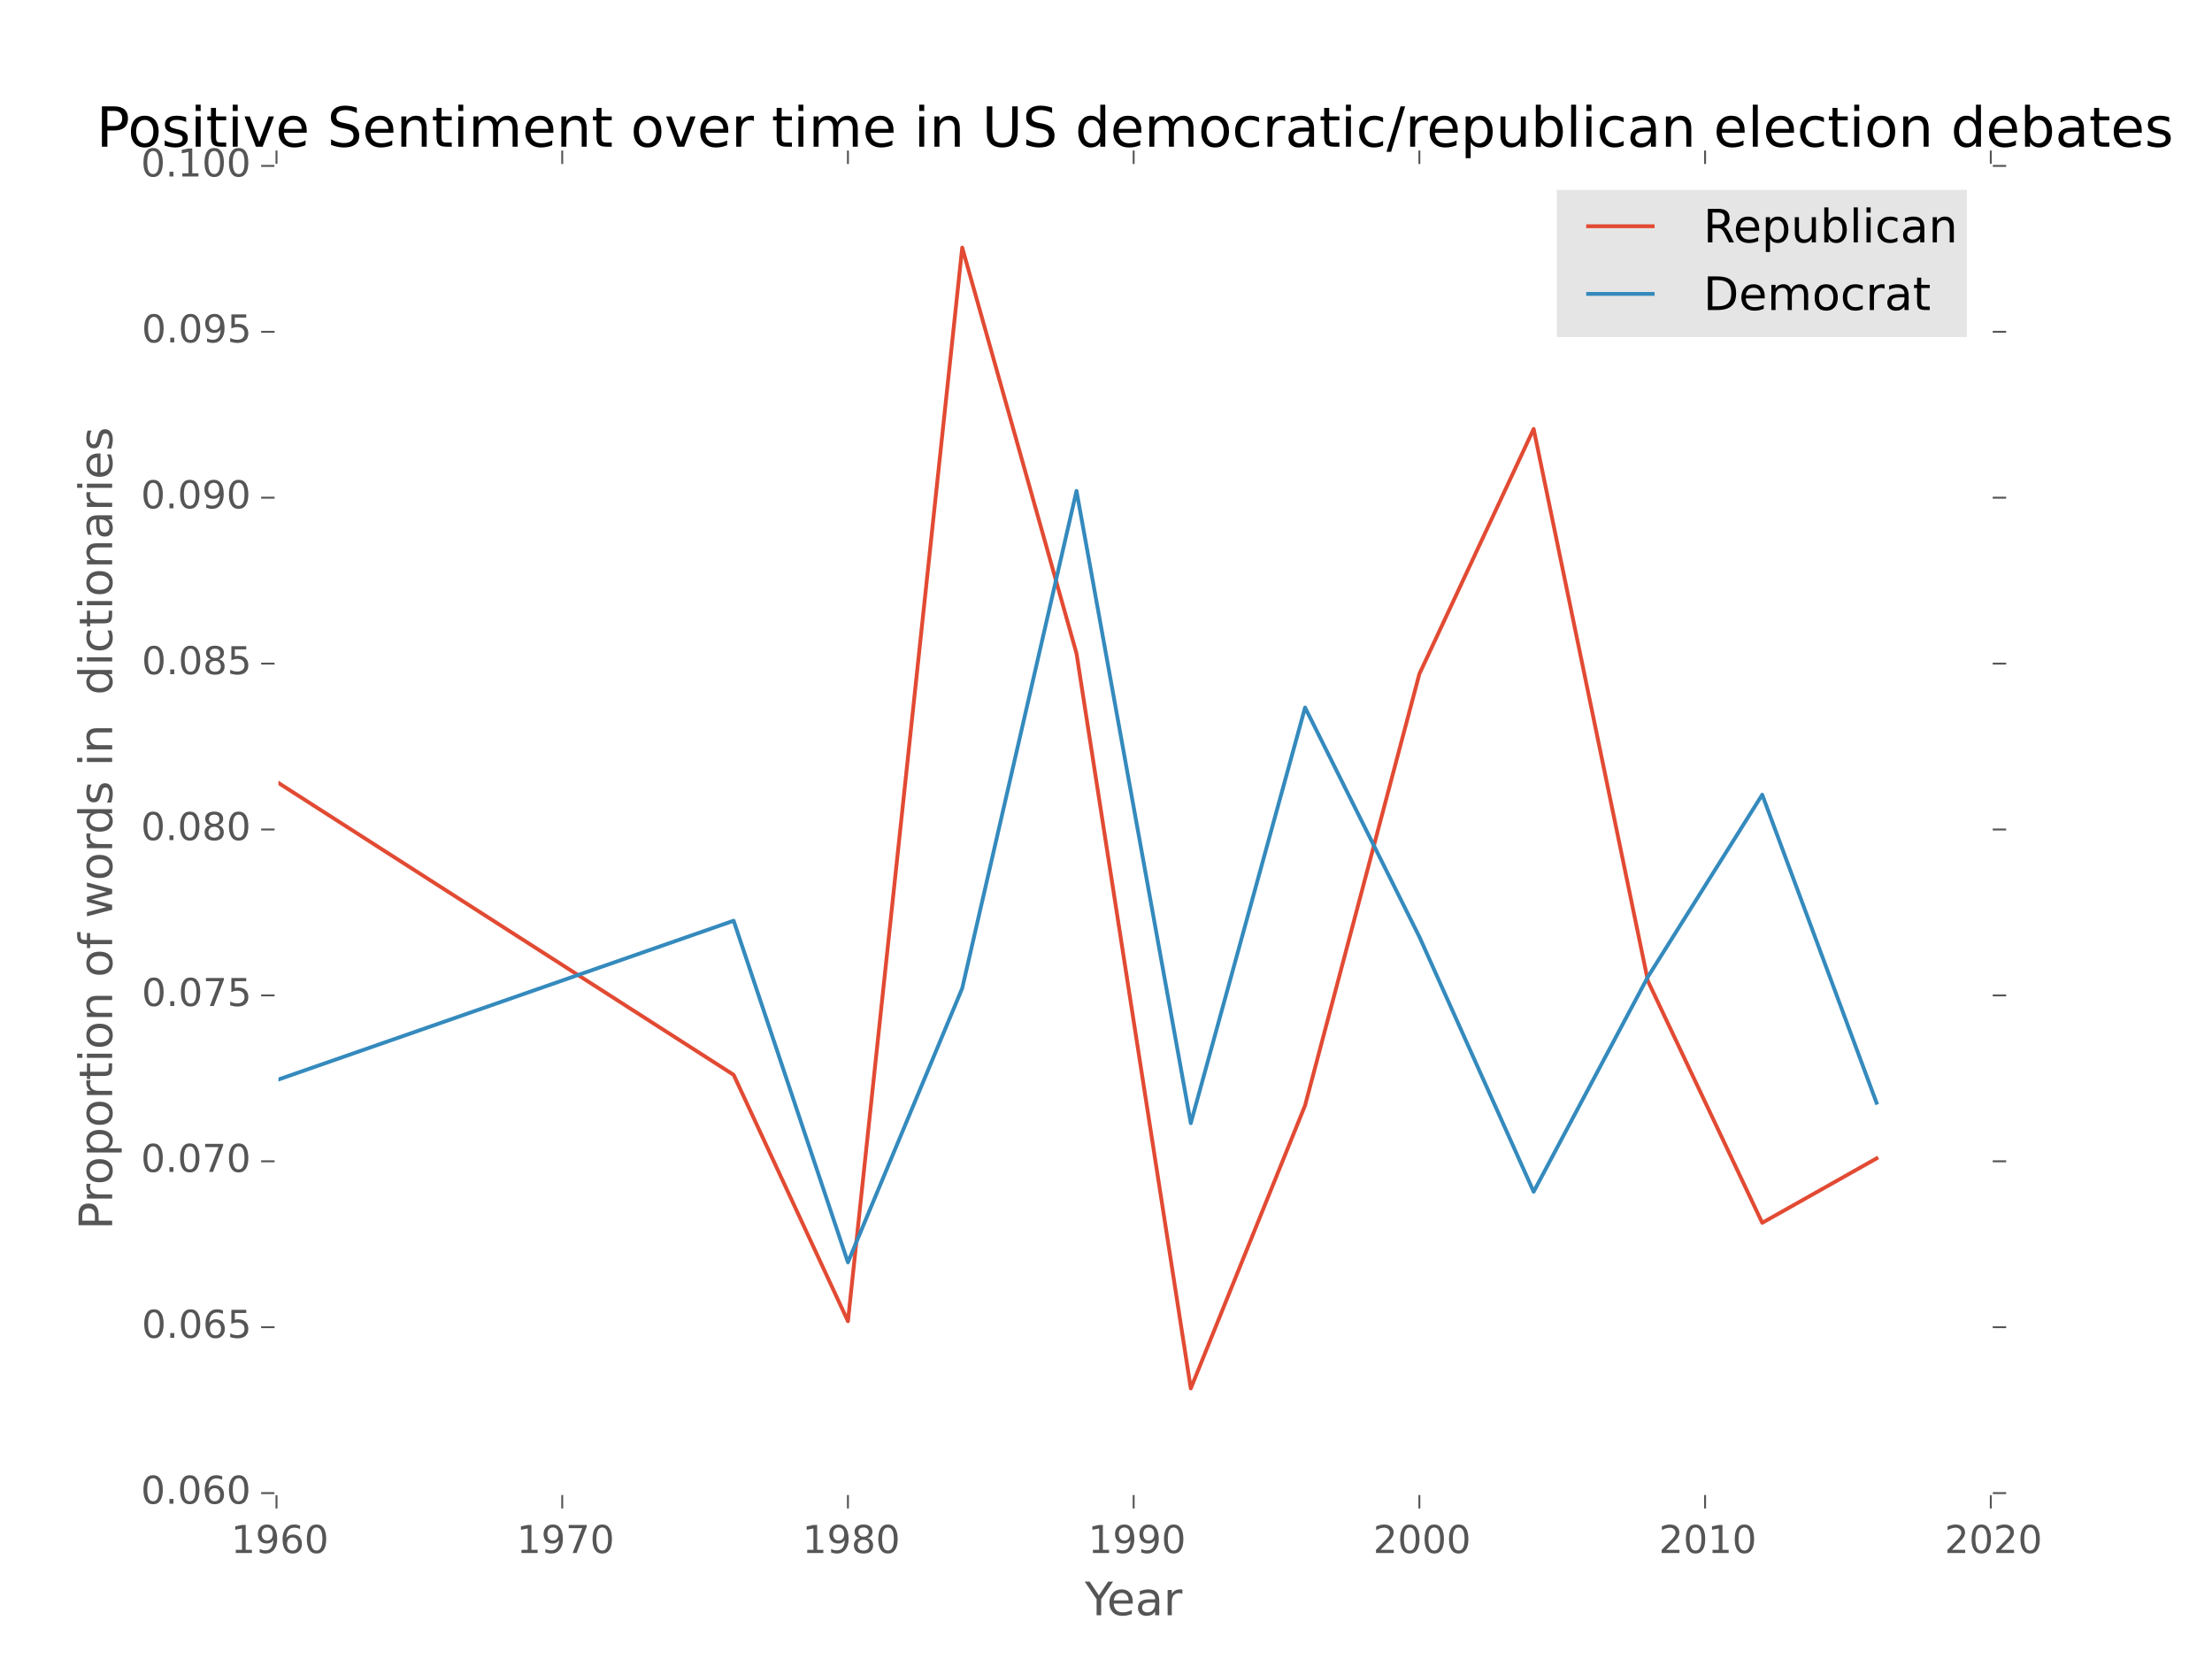
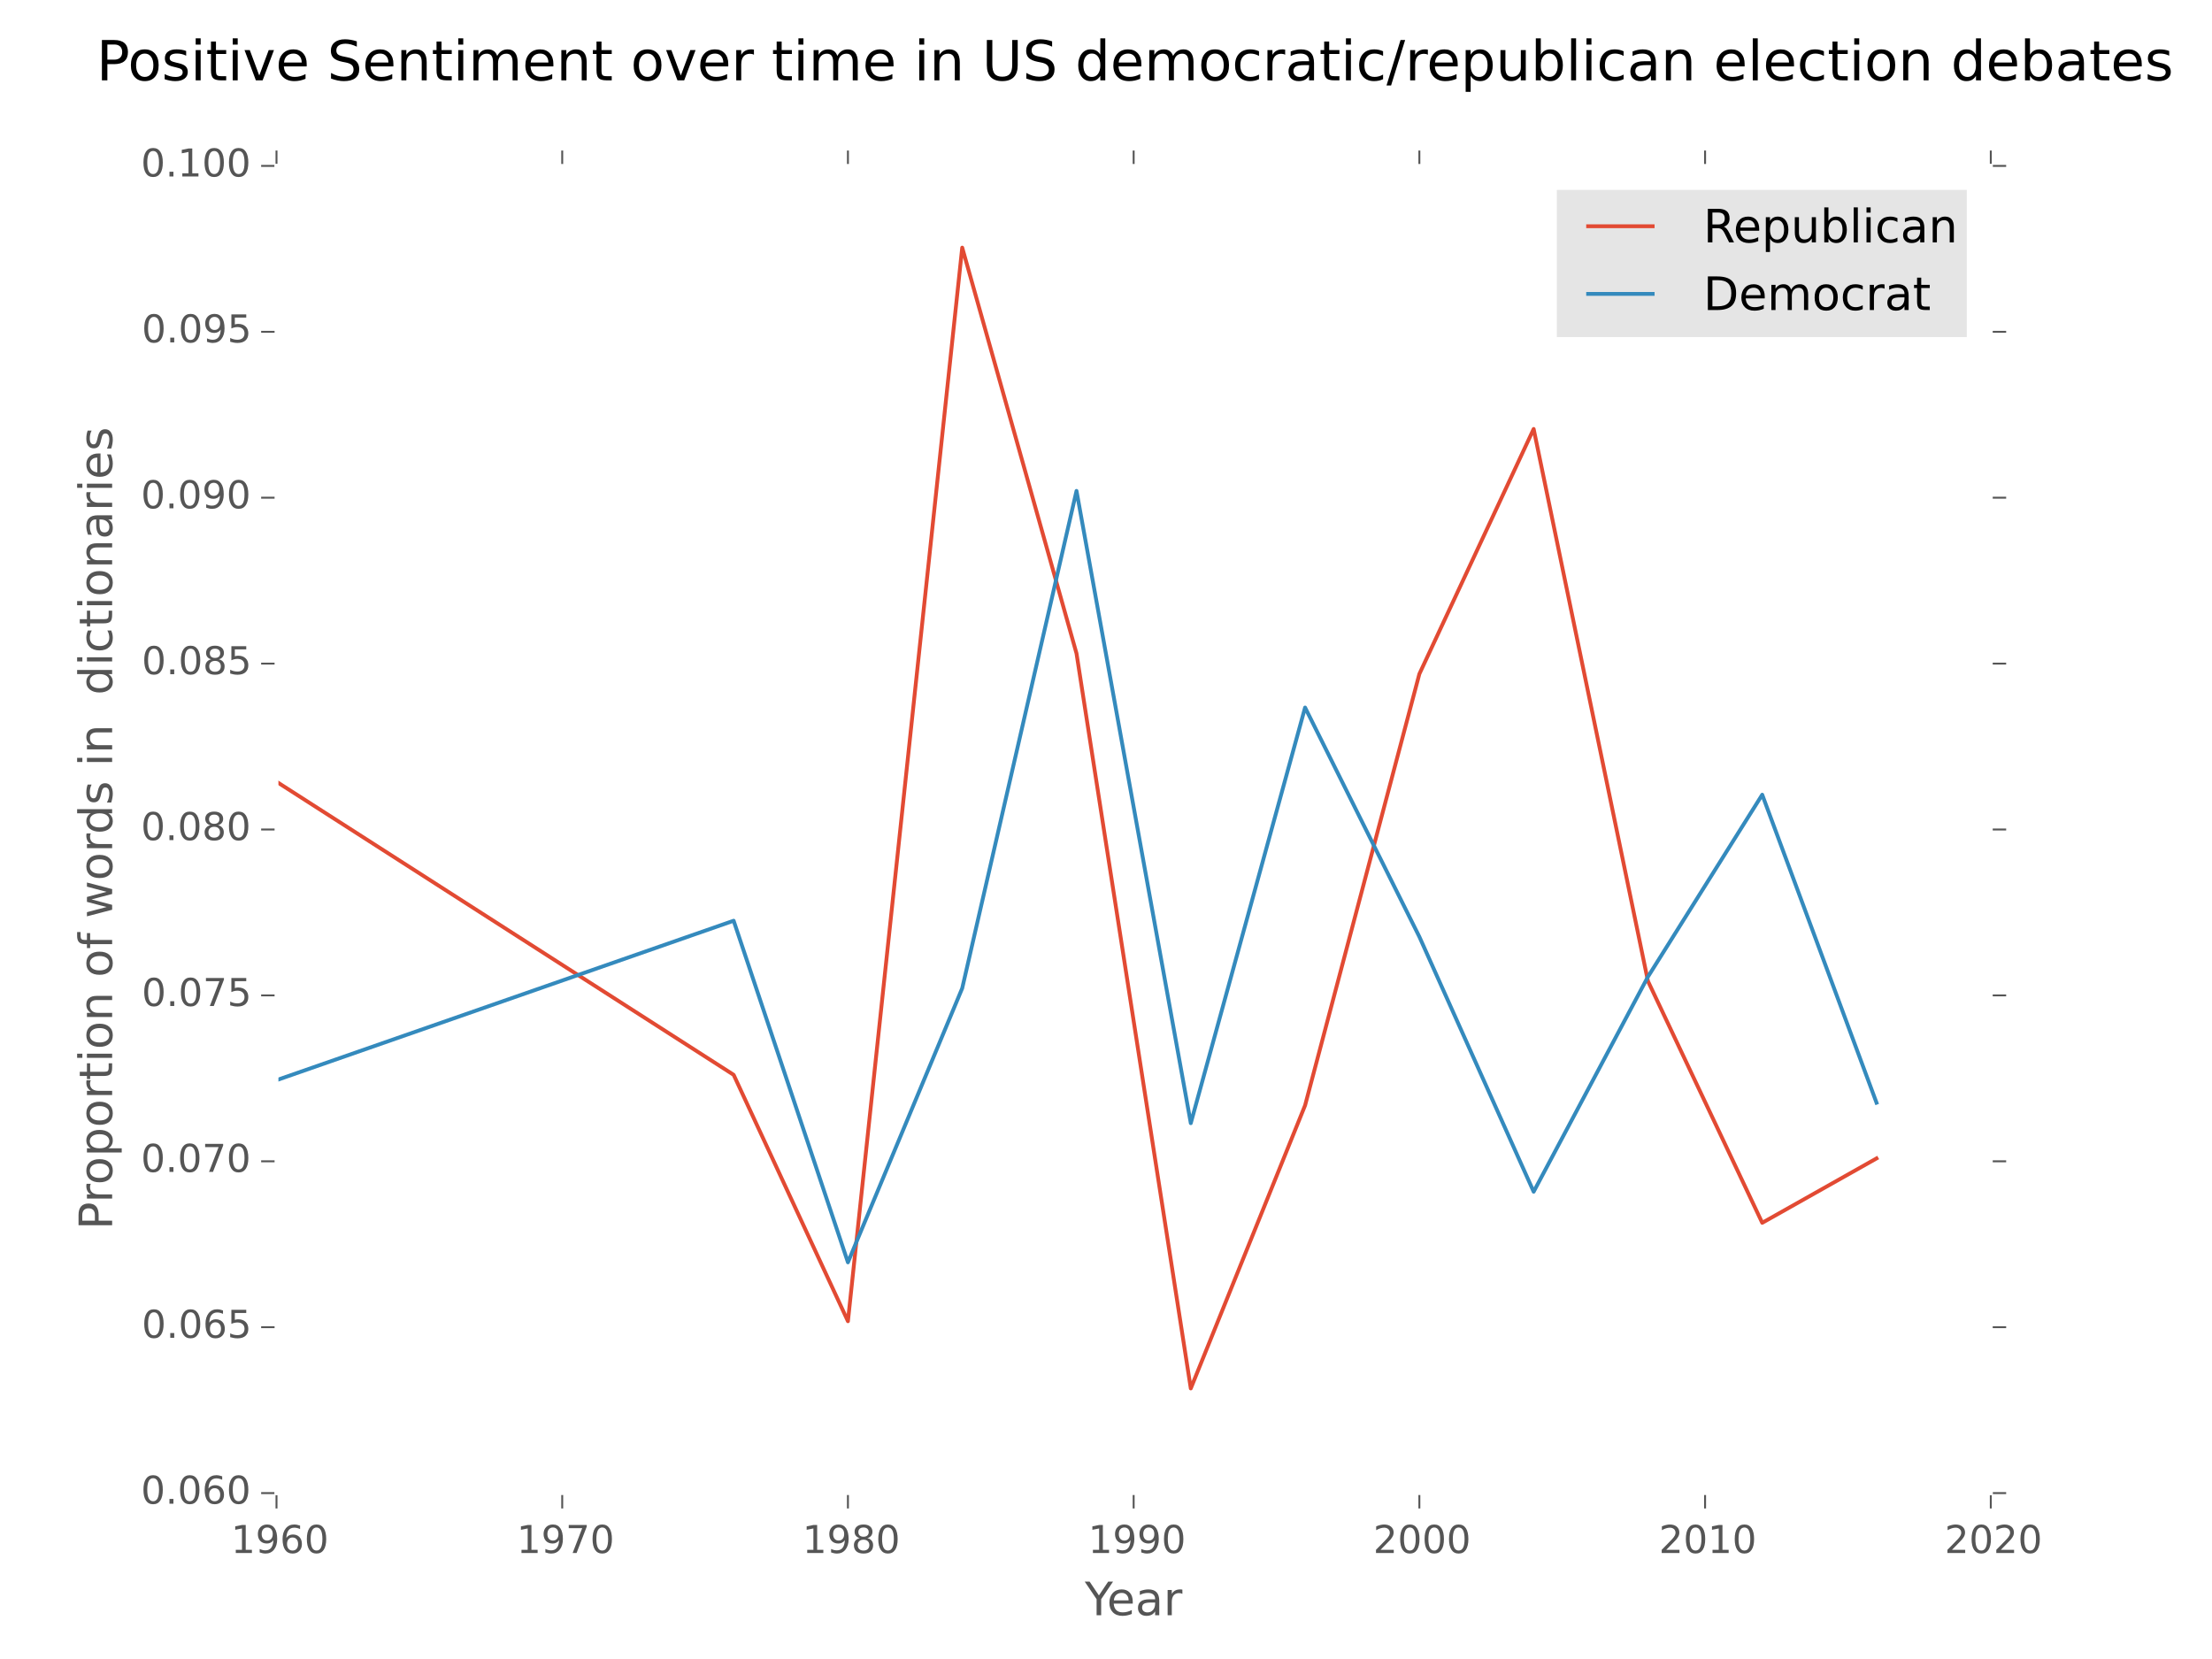
<svg xmlns="http://www.w3.org/2000/svg" xmlns:xlink="http://www.w3.org/1999/xlink" height="432pt" version="1.1" viewBox="0 0 576 432" width="576pt">
  <defs>
    <style type="text/css">
*{stroke-linecap:butt;stroke-linejoin:round;}
  </style>
  </defs>
  <g id="figure_1">
    <g id="patch_1">
      <path d=" M0 432 L576 432 L576 0 L0 0 z " style="fill:#ffffff;" />
    </g>
    <g id="axes_1">
      <g id="patch_2">
        <path d=" M72 388.8 L518.4 388.8 L518.4 43.2 L72 43.2 z " style="fill:#ffffff;" />
      </g>
      <g id="matplotlib.axis_1">
        <g id="xtick_1">
          <g id="line2d_1">
            <defs>
              <path d=" M0 0 L0 4" id="m64c3aef5f4" style="stroke:#555555;stroke-width:0.5;" />
            </defs>
            <g>
              <use style="fill:#555555;stroke:#555555;stroke-width:0.5;" x="72.0" xlink:href="#m64c3aef5f4" y="388.8" />
            </g>
          </g>
          <g id="line2d_2">
            <defs>
              <path d=" M0 0 L0 -4" id="m91191bb255" style="stroke:#555555;stroke-width:0.5;" />
            </defs>
            <g>
              <use style="fill:#555555;stroke:#555555;stroke-width:0.5;" x="72.0" xlink:href="#m91191bb255" y="43.2" />
            </g>
          </g>
          <g id="text_1">
            <defs>
              <path d=" M10.984 1.516 L10.984 10.5 Q14.703 8.734 18.5 7.812 Q22.312 6.891 25.984 6.891 Q35.75 6.891 40.891 13.453 Q46.047 20.016 46.781 33.406 Q43.953 29.203 39.594 26.953 Q35.25 24.703 29.984 24.703 Q19.047 24.703 12.672 31.312 Q6.297 37.938 6.297 49.422 Q6.297 60.641 12.938 67.422 Q19.578 74.219 30.609 74.219 Q43.266 74.219 49.922 64.516 Q56.594 54.828 56.594 36.375 Q56.594 19.141 48.406 8.859 Q40.234 -1.422 26.422 -1.422 Q22.703 -1.422 18.891 -0.688 Q15.094 0.047 10.984 1.516 M30.609 32.422 Q37.25 32.422 41.125 36.953 Q45.016 41.5 45.016 49.422 Q45.016 57.281 41.125 61.844 Q37.25 66.406 30.609 66.406 Q23.969 66.406 20.094 61.844 Q16.219 57.281 16.219 49.422 Q16.219 41.5 20.094 36.953 Q23.969 32.422 30.609 32.422" id="BitstreamVeraSans-Roman-39" />
              <path d=" M12.406 8.297 L28.516 8.297 L28.516 63.922 L10.984 60.406 L10.984 69.391 L28.422 72.906 L38.281 72.906 L38.281 8.297 L54.391 8.297 L54.391 0 L12.406 0 z " id="BitstreamVeraSans-Roman-31" />
              <path d=" M33.016 40.375 Q26.375 40.375 22.484 35.828 Q18.609 31.297 18.609 23.391 Q18.609 15.531 22.484 10.953 Q26.375 6.391 33.016 6.391 Q39.656 6.391 43.531 10.953 Q47.406 15.531 47.406 23.391 Q47.406 31.297 43.531 35.828 Q39.656 40.375 33.016 40.375 M52.594 71.297 L52.594 62.312 Q48.875 64.062 45.094 64.984 Q41.312 65.922 37.594 65.922 Q27.828 65.922 22.672 59.328 Q17.531 52.734 16.797 39.406 Q19.672 43.656 24.016 45.922 Q28.375 48.188 33.594 48.188 Q44.578 48.188 50.953 41.516 Q57.328 34.859 57.328 23.391 Q57.328 12.156 50.688 5.359 Q44.047 -1.422 33.016 -1.422 Q20.359 -1.422 13.672 8.266 Q6.984 17.969 6.984 36.375 Q6.984 53.656 15.188 63.938 Q23.391 74.219 37.203 74.219 Q40.922 74.219 44.703 73.484 Q48.484 72.75 52.594 71.297" id="BitstreamVeraSans-Roman-36" />
              <path d=" M31.781 66.406 Q24.172 66.406 20.328 58.906 Q16.5 51.422 16.5 36.375 Q16.5 21.391 20.328 13.891 Q24.172 6.391 31.781 6.391 Q39.453 6.391 43.281 13.891 Q47.125 21.391 47.125 36.375 Q47.125 51.422 43.281 58.906 Q39.453 66.406 31.781 66.406 M31.781 74.219 Q44.047 74.219 50.516 64.516 Q56.984 54.828 56.984 36.375 Q56.984 17.969 50.516 8.266 Q44.047 -1.422 31.781 -1.422 Q19.531 -1.422 13.062 8.266 Q6.594 17.969 6.594 36.375 Q6.594 54.828 13.062 64.516 Q19.531 74.219 31.781 74.219" id="BitstreamVeraSans-Roman-30" />
            </defs>
            <g style="fill:#555555;" transform="translate(60.15625 404.3984)scale(0.1 -0.1)">
              <use xlink:href="#BitstreamVeraSans-Roman-31" />
              <use x="63.623" xlink:href="#BitstreamVeraSans-Roman-39" />
              <use x="127.246" xlink:href="#BitstreamVeraSans-Roman-36" />
              <use x="190.869" xlink:href="#BitstreamVeraSans-Roman-30" />
            </g>
          </g>
        </g>
        <g id="xtick_2">
          <g id="line2d_3">
            <g>
              <use style="fill:#555555;stroke:#555555;stroke-width:0.5;" x="146.4" xlink:href="#m64c3aef5f4" y="388.8" />
            </g>
          </g>
          <g id="line2d_4">
            <g>
              <use style="fill:#555555;stroke:#555555;stroke-width:0.5;" x="146.4" xlink:href="#m91191bb255" y="43.2" />
            </g>
          </g>
          <g id="text_2">
            <defs>
              <path d=" M8.203 72.906 L55.078 72.906 L55.078 68.703 L28.609 0 L18.312 0 L43.219 64.594 L8.203 64.594 z " id="BitstreamVeraSans-Roman-37" />
            </defs>
            <g style="fill:#555555;" transform="translate(134.5563 404.3984)scale(0.1 -0.1)">
              <use xlink:href="#BitstreamVeraSans-Roman-31" />
              <use x="63.623" xlink:href="#BitstreamVeraSans-Roman-39" />
              <use x="127.246" xlink:href="#BitstreamVeraSans-Roman-37" />
              <use x="190.869" xlink:href="#BitstreamVeraSans-Roman-30" />
            </g>
          </g>
        </g>
        <g id="xtick_3">
          <g id="line2d_5">
            <g>
              <use style="fill:#555555;stroke:#555555;stroke-width:0.5;" x="220.8" xlink:href="#m64c3aef5f4" y="388.8" />
            </g>
          </g>
          <g id="line2d_6">
            <g>
              <use style="fill:#555555;stroke:#555555;stroke-width:0.5;" x="220.8" xlink:href="#m91191bb255" y="43.2" />
            </g>
          </g>
          <g id="text_3">
            <defs>
              <path d=" M31.781 34.625 Q24.75 34.625 20.719 30.859 Q16.703 27.094 16.703 20.516 Q16.703 13.922 20.719 10.156 Q24.75 6.391 31.781 6.391 Q38.812 6.391 42.859 10.172 Q46.922 13.969 46.922 20.516 Q46.922 27.094 42.891 30.859 Q38.875 34.625 31.781 34.625 M21.922 38.812 Q15.578 40.375 12.031 44.719 Q8.5 49.078 8.5 55.328 Q8.5 64.062 14.719 69.141 Q20.953 74.219 31.781 74.219 Q42.672 74.219 48.875 69.141 Q55.078 64.062 55.078 55.328 Q55.078 49.078 51.531 44.719 Q48 40.375 41.703 38.812 Q48.828 37.156 52.797 32.312 Q56.781 27.484 56.781 20.516 Q56.781 9.906 50.312 4.234 Q43.844 -1.422 31.781 -1.422 Q19.734 -1.422 13.25 4.234 Q6.781 9.906 6.781 20.516 Q6.781 27.484 10.781 32.312 Q14.797 37.156 21.922 38.812 M18.312 54.391 Q18.312 48.734 21.844 45.562 Q25.391 42.391 31.781 42.391 Q38.141 42.391 41.719 45.562 Q45.312 48.734 45.312 54.391 Q45.312 60.062 41.719 63.234 Q38.141 66.406 31.781 66.406 Q25.391 66.406 21.844 63.234 Q18.312 60.062 18.312 54.391" id="BitstreamVeraSans-Roman-38" />
            </defs>
            <g style="fill:#555555;" transform="translate(208.9563 404.3984)scale(0.1 -0.1)">
              <use xlink:href="#BitstreamVeraSans-Roman-31" />
              <use x="63.623" xlink:href="#BitstreamVeraSans-Roman-39" />
              <use x="127.246" xlink:href="#BitstreamVeraSans-Roman-38" />
              <use x="190.869" xlink:href="#BitstreamVeraSans-Roman-30" />
            </g>
          </g>
        </g>
        <g id="xtick_4">
          <g id="line2d_7">
            <g>
              <use style="fill:#555555;stroke:#555555;stroke-width:0.5;" x="295.2" xlink:href="#m64c3aef5f4" y="388.8" />
            </g>
          </g>
          <g id="line2d_8">
            <g>
              <use style="fill:#555555;stroke:#555555;stroke-width:0.5;" x="295.2" xlink:href="#m91191bb255" y="43.2" />
            </g>
          </g>
          <g id="text_4">
            <g style="fill:#555555;" transform="translate(283.3562 404.3984)scale(0.1 -0.1)">
              <use xlink:href="#BitstreamVeraSans-Roman-31" />
              <use x="63.623" xlink:href="#BitstreamVeraSans-Roman-39" />
              <use x="127.246" xlink:href="#BitstreamVeraSans-Roman-39" />
              <use x="190.869" xlink:href="#BitstreamVeraSans-Roman-30" />
            </g>
          </g>
        </g>
        <g id="xtick_5">
          <g id="line2d_9">
            <g>
              <use style="fill:#555555;stroke:#555555;stroke-width:0.5;" x="369.6" xlink:href="#m64c3aef5f4" y="388.8" />
            </g>
          </g>
          <g id="line2d_10">
            <g>
              <use style="fill:#555555;stroke:#555555;stroke-width:0.5;" x="369.6" xlink:href="#m91191bb255" y="43.2" />
            </g>
          </g>
          <g id="text_5">
            <defs>
              <path d=" M19.188 8.297 L53.609 8.297 L53.609 0 L7.328 0 L7.328 8.297 Q12.938 14.109 22.625 23.891 Q32.328 33.688 34.812 36.531 Q39.547 41.844 41.422 45.531 Q43.312 49.219 43.312 52.781 Q43.312 58.594 39.234 62.25 Q35.156 65.922 28.609 65.922 Q23.969 65.922 18.812 64.312 Q13.672 62.703 7.812 59.422 L7.812 69.391 Q13.766 71.781 18.938 73 Q24.125 74.219 28.422 74.219 Q39.75 74.219 46.484 68.547 Q53.219 62.891 53.219 53.422 Q53.219 48.922 51.531 44.891 Q49.859 40.875 45.406 35.406 Q44.188 33.984 37.641 27.219 Q31.109 20.453 19.188 8.297" id="BitstreamVeraSans-Roman-32" />
            </defs>
            <g style="fill:#555555;" transform="translate(357.5734 404.3984)scale(0.1 -0.1)">
              <use xlink:href="#BitstreamVeraSans-Roman-32" />
              <use x="63.623" xlink:href="#BitstreamVeraSans-Roman-30" />
              <use x="127.246" xlink:href="#BitstreamVeraSans-Roman-30" />
              <use x="190.869" xlink:href="#BitstreamVeraSans-Roman-30" />
            </g>
          </g>
        </g>
        <g id="xtick_6">
          <g id="line2d_11">
            <g>
              <use style="fill:#555555;stroke:#555555;stroke-width:0.5;" x="444.0" xlink:href="#m64c3aef5f4" y="388.8" />
            </g>
          </g>
          <g id="line2d_12">
            <g>
              <use style="fill:#555555;stroke:#555555;stroke-width:0.5;" x="444.0" xlink:href="#m91191bb255" y="43.2" />
            </g>
          </g>
          <g id="text_6">
            <g style="fill:#555555;" transform="translate(431.9734 404.3984)scale(0.1 -0.1)">
              <use xlink:href="#BitstreamVeraSans-Roman-32" />
              <use x="63.623" xlink:href="#BitstreamVeraSans-Roman-30" />
              <use x="127.246" xlink:href="#BitstreamVeraSans-Roman-31" />
              <use x="190.869" xlink:href="#BitstreamVeraSans-Roman-30" />
            </g>
          </g>
        </g>
        <g id="xtick_7">
          <g id="line2d_13">
            <g>
              <use style="fill:#555555;stroke:#555555;stroke-width:0.5;" x="518.4" xlink:href="#m64c3aef5f4" y="388.8" />
            </g>
          </g>
          <g id="line2d_14">
            <g>
              <use style="fill:#555555;stroke:#555555;stroke-width:0.5;" x="518.4" xlink:href="#m91191bb255" y="43.2" />
            </g>
          </g>
          <g id="text_7">
            <g style="fill:#555555;" transform="translate(506.3734 404.3984)scale(0.1 -0.1)">
              <use xlink:href="#BitstreamVeraSans-Roman-32" />
              <use x="63.623" xlink:href="#BitstreamVeraSans-Roman-30" />
              <use x="127.246" xlink:href="#BitstreamVeraSans-Roman-32" />
              <use x="190.869" xlink:href="#BitstreamVeraSans-Roman-30" />
            </g>
          </g>
        </g>
        <g id="text_8">
          <defs>
            <path d=" M56.203 29.594 L56.203 25.203 L14.891 25.203 Q15.484 15.922 20.484 11.062 Q25.484 6.203 34.422 6.203 Q39.594 6.203 44.453 7.469 Q49.312 8.734 54.109 11.281 L54.109 2.781 Q49.266 0.734 44.188 -0.344 Q39.109 -1.422 33.891 -1.422 Q20.797 -1.422 13.156 6.188 Q5.516 13.812 5.516 26.812 Q5.516 40.234 12.766 48.109 Q20.016 56 32.328 56 Q43.359 56 49.781 48.891 Q56.203 41.797 56.203 29.594 M47.219 32.234 Q47.125 39.594 43.094 43.984 Q39.062 48.391 32.422 48.391 Q24.906 48.391 20.391 44.141 Q15.875 39.891 15.188 32.172 z " id="BitstreamVeraSans-Roman-65" />
            <path d=" M-0.203 72.906 L10.406 72.906 L30.609 42.922 L50.688 72.906 L61.281 72.906 L35.5 34.719 L35.5 0 L25.594 0 L25.594 34.719 z " id="BitstreamVeraSans-Roman-59" />
            <path d=" M34.281 27.484 Q23.391 27.484 19.188 25 Q14.984 22.516 14.984 16.5 Q14.984 11.719 18.141 8.906 Q21.297 6.109 26.703 6.109 Q34.188 6.109 38.703 11.406 Q43.219 16.703 43.219 25.484 L43.219 27.484 z  M52.203 31.203 L52.203 0 L43.219 0 L43.219 8.297 Q40.141 3.328 35.547 0.953 Q30.953 -1.422 24.312 -1.422 Q15.922 -1.422 10.953 3.297 Q6 8.016 6 15.922 Q6 25.141 12.172 29.828 Q18.359 34.516 30.609 34.516 L43.219 34.516 L43.219 35.406 Q43.219 41.609 39.141 45 Q35.062 48.391 27.688 48.391 Q23 48.391 18.547 47.266 Q14.109 46.141 10.016 43.891 L10.016 52.203 Q14.938 54.109 19.578 55.047 Q24.219 56 28.609 56 Q40.484 56 46.344 49.844 Q52.203 43.703 52.203 31.203" id="BitstreamVeraSans-Roman-61" />
            <path d=" M41.109 46.297 Q39.594 47.172 37.812 47.578 Q36.031 48 33.891 48 Q26.266 48 22.188 43.047 Q18.109 38.094 18.109 28.812 L18.109 0 L9.078 0 L9.078 54.688 L18.109 54.688 L18.109 46.188 Q20.953 51.172 25.484 53.578 Q30.031 56 36.531 56 Q37.453 56 38.578 55.875 Q39.703 55.766 41.062 55.516 z " id="BitstreamVeraSans-Roman-72" />
          </defs>
          <g style="fill:#555555;" transform="translate(282.4828 420.5962)scale(0.12 -0.12)">
            <use xlink:href="#BitstreamVeraSans-Roman-59" />
            <use x="47.834" xlink:href="#BitstreamVeraSans-Roman-65" />
            <use x="109.357" xlink:href="#BitstreamVeraSans-Roman-61" />
            <use x="170.637" xlink:href="#BitstreamVeraSans-Roman-72" />
          </g>
        </g>
      </g>
      <g id="matplotlib.axis_2">
        <g id="ytick_1">
          <g id="line2d_15">
            <defs>
              <path d=" M0 0 L-4 0" id="mf591f037a3" style="stroke:#555555;stroke-width:0.5;" />
            </defs>
            <g>
              <use style="fill:#555555;stroke:#555555;stroke-width:0.5;" x="72.0" xlink:href="#mf591f037a3" y="388.8" />
            </g>
          </g>
          <g id="line2d_16">
            <defs>
              <path d=" M0 0 L4 0" id="m9430d3eee0" style="stroke:#555555;stroke-width:0.5;" />
            </defs>
            <g>
              <use style="fill:#555555;stroke:#555555;stroke-width:0.5;" x="518.4" xlink:href="#m9430d3eee0" y="388.8" />
            </g>
          </g>
          <g id="text_9">
            <defs>
              <path d=" M10.688 12.406 L21 12.406 L21 0 L10.688 0 z " id="BitstreamVeraSans-Roman-2e" />
            </defs>
            <g style="fill:#555555;" transform="translate(36.69531 391.5594)scale(0.1 -0.1)">
              <use xlink:href="#BitstreamVeraSans-Roman-30" />
              <use x="63.623" xlink:href="#BitstreamVeraSans-Roman-2e" />
              <use x="95.41" xlink:href="#BitstreamVeraSans-Roman-30" />
              <use x="159.033" xlink:href="#BitstreamVeraSans-Roman-36" />
              <use x="222.656" xlink:href="#BitstreamVeraSans-Roman-30" />
            </g>
          </g>
        </g>
        <g id="ytick_2">
          <g id="line2d_17">
            <g>
              <use style="fill:#555555;stroke:#555555;stroke-width:0.5;" x="72.0" xlink:href="#mf591f037a3" y="345.6" />
            </g>
          </g>
          <g id="line2d_18">
            <g>
              <use style="fill:#555555;stroke:#555555;stroke-width:0.5;" x="518.4" xlink:href="#m9430d3eee0" y="345.6" />
            </g>
          </g>
          <g id="text_10">
            <defs>
              <path d=" M10.797 72.906 L49.516 72.906 L49.516 64.594 L19.828 64.594 L19.828 46.734 Q21.969 47.469 24.109 47.828 Q26.266 48.188 28.422 48.188 Q40.625 48.188 47.75 41.5 Q54.891 34.812 54.891 23.391 Q54.891 11.625 47.562 5.094 Q40.234 -1.422 26.906 -1.422 Q22.312 -1.422 17.547 -0.641 Q12.797 0.141 7.719 1.703 L7.719 11.625 Q12.109 9.234 16.797 8.062 Q21.484 6.891 26.703 6.891 Q35.156 6.891 40.078 11.328 Q45.016 15.766 45.016 23.391 Q45.016 31 40.078 35.438 Q35.156 39.891 26.703 39.891 Q22.75 39.891 18.812 39.016 Q14.891 38.141 10.797 36.281 z " id="BitstreamVeraSans-Roman-35" />
            </defs>
            <g style="fill:#555555;" transform="translate(36.90469 348.3594)scale(0.1 -0.1)">
              <use xlink:href="#BitstreamVeraSans-Roman-30" />
              <use x="63.623" xlink:href="#BitstreamVeraSans-Roman-2e" />
              <use x="95.41" xlink:href="#BitstreamVeraSans-Roman-30" />
              <use x="159.033" xlink:href="#BitstreamVeraSans-Roman-36" />
              <use x="222.656" xlink:href="#BitstreamVeraSans-Roman-35" />
            </g>
          </g>
        </g>
        <g id="ytick_3">
          <g id="line2d_19">
            <g>
              <use style="fill:#555555;stroke:#555555;stroke-width:0.5;" x="72.0" xlink:href="#mf591f037a3" y="302.4" />
            </g>
          </g>
          <g id="line2d_20">
            <g>
              <use style="fill:#555555;stroke:#555555;stroke-width:0.5;" x="518.4" xlink:href="#m9430d3eee0" y="302.4" />
            </g>
          </g>
          <g id="text_11">
            <g style="fill:#555555;" transform="translate(36.69531 305.1594)scale(0.1 -0.1)">
              <use xlink:href="#BitstreamVeraSans-Roman-30" />
              <use x="63.623" xlink:href="#BitstreamVeraSans-Roman-2e" />
              <use x="95.41" xlink:href="#BitstreamVeraSans-Roman-30" />
              <use x="159.033" xlink:href="#BitstreamVeraSans-Roman-37" />
              <use x="222.656" xlink:href="#BitstreamVeraSans-Roman-30" />
            </g>
          </g>
        </g>
        <g id="ytick_4">
          <g id="line2d_21">
            <g>
              <use style="fill:#555555;stroke:#555555;stroke-width:0.5;" x="72.0" xlink:href="#mf591f037a3" y="259.2" />
            </g>
          </g>
          <g id="line2d_22">
            <g>
              <use style="fill:#555555;stroke:#555555;stroke-width:0.5;" x="518.4" xlink:href="#m9430d3eee0" y="259.2" />
            </g>
          </g>
          <g id="text_12">
            <g style="fill:#555555;" transform="translate(36.90469 261.9594)scale(0.1 -0.1)">
              <use xlink:href="#BitstreamVeraSans-Roman-30" />
              <use x="63.623" xlink:href="#BitstreamVeraSans-Roman-2e" />
              <use x="95.41" xlink:href="#BitstreamVeraSans-Roman-30" />
              <use x="159.033" xlink:href="#BitstreamVeraSans-Roman-37" />
              <use x="222.656" xlink:href="#BitstreamVeraSans-Roman-35" />
            </g>
          </g>
        </g>
        <g id="ytick_5">
          <g id="line2d_23">
            <g>
              <use style="fill:#555555;stroke:#555555;stroke-width:0.5;" x="72.0" xlink:href="#mf591f037a3" y="216.0" />
            </g>
          </g>
          <g id="line2d_24">
            <g>
              <use style="fill:#555555;stroke:#555555;stroke-width:0.5;" x="518.4" xlink:href="#m9430d3eee0" y="216.0" />
            </g>
          </g>
          <g id="text_13">
            <g style="fill:#555555;" transform="translate(36.69531 218.7594)scale(0.1 -0.1)">
              <use xlink:href="#BitstreamVeraSans-Roman-30" />
              <use x="63.623" xlink:href="#BitstreamVeraSans-Roman-2e" />
              <use x="95.41" xlink:href="#BitstreamVeraSans-Roman-30" />
              <use x="159.033" xlink:href="#BitstreamVeraSans-Roman-38" />
              <use x="222.656" xlink:href="#BitstreamVeraSans-Roman-30" />
            </g>
          </g>
        </g>
        <g id="ytick_6">
          <g id="line2d_25">
            <g>
              <use style="fill:#555555;stroke:#555555;stroke-width:0.5;" x="72.0" xlink:href="#mf591f037a3" y="172.8" />
            </g>
          </g>
          <g id="line2d_26">
            <g>
              <use style="fill:#555555;stroke:#555555;stroke-width:0.5;" x="518.4" xlink:href="#m9430d3eee0" y="172.8" />
            </g>
          </g>
          <g id="text_14">
            <g style="fill:#555555;" transform="translate(36.90469 175.5594)scale(0.1 -0.1)">
              <use xlink:href="#BitstreamVeraSans-Roman-30" />
              <use x="63.623" xlink:href="#BitstreamVeraSans-Roman-2e" />
              <use x="95.41" xlink:href="#BitstreamVeraSans-Roman-30" />
              <use x="159.033" xlink:href="#BitstreamVeraSans-Roman-38" />
              <use x="222.656" xlink:href="#BitstreamVeraSans-Roman-35" />
            </g>
          </g>
        </g>
        <g id="ytick_7">
          <g id="line2d_27">
            <g>
              <use style="fill:#555555;stroke:#555555;stroke-width:0.5;" x="72.0" xlink:href="#mf591f037a3" y="129.6" />
            </g>
          </g>
          <g id="line2d_28">
            <g>
              <use style="fill:#555555;stroke:#555555;stroke-width:0.5;" x="518.4" xlink:href="#m9430d3eee0" y="129.6" />
            </g>
          </g>
          <g id="text_15">
            <g style="fill:#555555;" transform="translate(36.69531 132.3594)scale(0.1 -0.1)">
              <use xlink:href="#BitstreamVeraSans-Roman-30" />
              <use x="63.623" xlink:href="#BitstreamVeraSans-Roman-2e" />
              <use x="95.41" xlink:href="#BitstreamVeraSans-Roman-30" />
              <use x="159.033" xlink:href="#BitstreamVeraSans-Roman-39" />
              <use x="222.656" xlink:href="#BitstreamVeraSans-Roman-30" />
            </g>
          </g>
        </g>
        <g id="ytick_8">
          <g id="line2d_29">
            <g>
              <use style="fill:#555555;stroke:#555555;stroke-width:0.5;" x="72.0" xlink:href="#mf591f037a3" y="86.4" />
            </g>
          </g>
          <g id="line2d_30">
            <g>
              <use style="fill:#555555;stroke:#555555;stroke-width:0.5;" x="518.4" xlink:href="#m9430d3eee0" y="86.4" />
            </g>
          </g>
          <g id="text_16">
            <g style="fill:#555555;" transform="translate(36.90469 89.15937)scale(0.1 -0.1)">
              <use xlink:href="#BitstreamVeraSans-Roman-30" />
              <use x="63.623" xlink:href="#BitstreamVeraSans-Roman-2e" />
              <use x="95.41" xlink:href="#BitstreamVeraSans-Roman-30" />
              <use x="159.033" xlink:href="#BitstreamVeraSans-Roman-39" />
              <use x="222.656" xlink:href="#BitstreamVeraSans-Roman-35" />
            </g>
          </g>
        </g>
        <g id="ytick_9">
          <g id="line2d_31">
            <g>
              <use style="fill:#555555;stroke:#555555;stroke-width:0.5;" x="72.0" xlink:href="#mf591f037a3" y="43.2" />
            </g>
          </g>
          <g id="line2d_32">
            <g>
              <use style="fill:#555555;stroke:#555555;stroke-width:0.5;" x="518.4" xlink:href="#m9430d3eee0" y="43.2" />
            </g>
          </g>
          <g id="text_17">
            <g style="fill:#555555;" transform="translate(36.69531 45.95938)scale(0.1 -0.1)">
              <use xlink:href="#BitstreamVeraSans-Roman-30" />
              <use x="63.623" xlink:href="#BitstreamVeraSans-Roman-2e" />
              <use x="95.41" xlink:href="#BitstreamVeraSans-Roman-31" />
              <use x="159.033" xlink:href="#BitstreamVeraSans-Roman-30" />
              <use x="222.656" xlink:href="#BitstreamVeraSans-Roman-30" />
            </g>
          </g>
        </g>
        <g id="text_18">
          <defs>
            <path id="BitstreamVeraSans-Roman-20" />
            <path d=" M54.891 33.016 L54.891 0 L45.906 0 L45.906 32.719 Q45.906 40.484 42.875 44.328 Q39.844 48.188 33.797 48.188 Q26.516 48.188 22.312 43.547 Q18.109 38.922 18.109 30.906 L18.109 0 L9.078 0 L9.078 54.688 L18.109 54.688 L18.109 46.188 Q21.344 51.125 25.703 53.562 Q30.078 56 35.797 56 Q45.219 56 50.047 50.172 Q54.891 44.344 54.891 33.016" id="BitstreamVeraSans-Roman-6e" />
            <path d=" M30.609 48.391 Q23.391 48.391 19.188 42.75 Q14.984 37.109 14.984 27.297 Q14.984 17.484 19.156 11.844 Q23.344 6.203 30.609 6.203 Q37.797 6.203 41.984 11.859 Q46.188 17.531 46.188 27.297 Q46.188 37.016 41.984 42.703 Q37.797 48.391 30.609 48.391 M30.609 56 Q42.328 56 49.016 48.375 Q55.719 40.766 55.719 27.297 Q55.719 13.875 49.016 6.219 Q42.328 -1.422 30.609 -1.422 Q18.844 -1.422 12.172 6.219 Q5.516 13.875 5.516 27.297 Q5.516 40.766 12.172 48.375 Q18.844 56 30.609 56" id="BitstreamVeraSans-Roman-6f" />
            <path d=" M19.672 64.797 L19.672 37.406 L32.078 37.406 Q38.969 37.406 42.719 40.969 Q46.484 44.531 46.484 51.125 Q46.484 57.672 42.719 61.234 Q38.969 64.797 32.078 64.797 z  M9.812 72.906 L32.078 72.906 Q44.344 72.906 50.609 67.359 Q56.891 61.812 56.891 51.125 Q56.891 40.328 50.609 34.812 Q44.344 29.297 32.078 29.297 L19.672 29.297 L19.672 0 L9.812 0 z " id="BitstreamVeraSans-Roman-50" />
            <path d=" M9.422 54.688 L18.406 54.688 L18.406 0 L9.422 0 z  M9.422 75.984 L18.406 75.984 L18.406 64.594 L9.422 64.594 z " id="BitstreamVeraSans-Roman-69" />
            <path d=" M48.781 52.594 L48.781 44.188 Q44.969 46.297 41.141 47.344 Q37.312 48.391 33.406 48.391 Q24.656 48.391 19.812 42.844 Q14.984 37.312 14.984 27.297 Q14.984 17.281 19.812 11.734 Q24.656 6.203 33.406 6.203 Q37.312 6.203 41.141 7.25 Q44.969 8.297 48.781 10.406 L48.781 2.094 Q45.016 0.344 40.984 -0.531 Q36.969 -1.422 32.422 -1.422 Q20.062 -1.422 12.781 6.344 Q5.516 14.109 5.516 27.297 Q5.516 40.672 12.859 48.328 Q20.219 56 33.016 56 Q37.156 56 41.109 55.141 Q45.062 54.297 48.781 52.594" id="BitstreamVeraSans-Roman-63" />
            <path d=" M45.406 46.391 L45.406 75.984 L54.391 75.984 L54.391 0 L45.406 0 L45.406 8.203 Q42.578 3.328 38.25 0.953 Q33.938 -1.422 27.875 -1.422 Q17.969 -1.422 11.734 6.484 Q5.516 14.406 5.516 27.297 Q5.516 40.188 11.734 48.094 Q17.969 56 27.875 56 Q33.938 56 38.25 53.625 Q42.578 51.266 45.406 46.391 M14.797 27.297 Q14.797 17.391 18.875 11.75 Q22.953 6.109 30.078 6.109 Q37.203 6.109 41.297 11.75 Q45.406 17.391 45.406 27.297 Q45.406 37.203 41.297 42.844 Q37.203 48.484 30.078 48.484 Q22.953 48.484 18.875 42.844 Q14.797 37.203 14.797 27.297" id="BitstreamVeraSans-Roman-64" />
            <path d=" M4.203 54.688 L13.188 54.688 L24.422 12.016 L35.594 54.688 L46.188 54.688 L57.422 12.016 L68.609 54.688 L77.594 54.688 L63.281 0 L52.688 0 L40.922 44.828 L29.109 0 L18.5 0 z " id="BitstreamVeraSans-Roman-77" />
            <path d=" M18.312 70.219 L18.312 54.688 L36.812 54.688 L36.812 47.703 L18.312 47.703 L18.312 18.016 Q18.312 11.328 20.141 9.422 Q21.969 7.516 27.594 7.516 L36.812 7.516 L36.812 0 L27.594 0 Q17.188 0 13.234 3.875 Q9.281 7.766 9.281 18.016 L9.281 47.703 L2.688 47.703 L2.688 54.688 L9.281 54.688 L9.281 70.219 z " id="BitstreamVeraSans-Roman-74" />
            <path d=" M37.109 75.984 L37.109 68.5 L28.516 68.5 Q23.688 68.5 21.797 66.547 Q19.922 64.594 19.922 59.516 L19.922 54.688 L34.719 54.688 L34.719 47.703 L19.922 47.703 L19.922 0 L10.891 0 L10.891 47.703 L2.297 47.703 L2.297 54.688 L10.891 54.688 L10.891 58.5 Q10.891 67.625 15.141 71.797 Q19.391 75.984 28.609 75.984 z " id="BitstreamVeraSans-Roman-66" />
            <path d=" M44.281 53.078 L44.281 44.578 Q40.484 46.531 36.375 47.5 Q32.281 48.484 27.875 48.484 Q21.188 48.484 17.844 46.438 Q14.5 44.391 14.5 40.281 Q14.5 37.156 16.891 35.375 Q19.281 33.594 26.516 31.984 L29.594 31.297 Q39.156 29.25 43.188 25.516 Q47.219 21.781 47.219 15.094 Q47.219 7.469 41.188 3.016 Q35.156 -1.422 24.609 -1.422 Q20.219 -1.422 15.453 -0.562 Q10.688 0.297 5.422 2 L5.422 11.281 Q10.406 8.688 15.234 7.391 Q20.062 6.109 24.812 6.109 Q31.156 6.109 34.562 8.281 Q37.984 10.453 37.984 14.406 Q37.984 18.062 35.516 20.016 Q33.062 21.969 24.703 23.781 L21.578 24.516 Q13.234 26.266 9.516 29.906 Q5.812 33.547 5.812 39.891 Q5.812 47.609 11.281 51.797 Q16.75 56 26.812 56 Q31.781 56 36.172 55.266 Q40.578 54.547 44.281 53.078" id="BitstreamVeraSans-Roman-73" />
            <path d=" M18.109 8.203 L18.109 -20.797 L9.078 -20.797 L9.078 54.688 L18.109 54.688 L18.109 46.391 Q20.953 51.266 25.266 53.625 Q29.594 56 35.594 56 Q45.562 56 51.781 48.094 Q58.016 40.188 58.016 27.297 Q58.016 14.406 51.781 6.484 Q45.562 -1.422 35.594 -1.422 Q29.594 -1.422 25.266 0.953 Q20.953 3.328 18.109 8.203 M48.688 27.297 Q48.688 37.203 44.609 42.844 Q40.531 48.484 33.406 48.484 Q26.266 48.484 22.188 42.844 Q18.109 37.203 18.109 27.297 Q18.109 17.391 22.188 11.75 Q26.266 6.109 33.406 6.109 Q40.531 6.109 44.609 11.75 Q48.688 17.391 48.688 27.297" id="BitstreamVeraSans-Roman-70" />
          </defs>
          <g style="fill:#555555;" transform="translate(29.19969 320.22)rotate(-90.0)scale(0.12 -0.12)">
            <use xlink:href="#BitstreamVeraSans-Roman-50" />
            <use x="58.553" xlink:href="#BitstreamVeraSans-Roman-72" />
            <use x="97.416" xlink:href="#BitstreamVeraSans-Roman-6f" />
            <use x="158.598" xlink:href="#BitstreamVeraSans-Roman-70" />
            <use x="222.074" xlink:href="#BitstreamVeraSans-Roman-6f" />
            <use x="283.256" xlink:href="#BitstreamVeraSans-Roman-72" />
            <use x="324.369" xlink:href="#BitstreamVeraSans-Roman-74" />
            <use x="363.578" xlink:href="#BitstreamVeraSans-Roman-69" />
            <use x="391.361" xlink:href="#BitstreamVeraSans-Roman-6f" />
            <use x="452.543" xlink:href="#BitstreamVeraSans-Roman-6e" />
            <use x="515.922" xlink:href="#BitstreamVeraSans-Roman-20" />
            <use x="547.709" xlink:href="#BitstreamVeraSans-Roman-6f" />
            <use x="608.891" xlink:href="#BitstreamVeraSans-Roman-66" />
            <use x="644.096" xlink:href="#BitstreamVeraSans-Roman-20" />
            <use x="675.883" xlink:href="#BitstreamVeraSans-Roman-77" />
            <use x="757.67" xlink:href="#BitstreamVeraSans-Roman-6f" />
            <use x="818.852" xlink:href="#BitstreamVeraSans-Roman-72" />
            <use x="858.215" xlink:href="#BitstreamVeraSans-Roman-64" />
            <use x="921.691" xlink:href="#BitstreamVeraSans-Roman-73" />
            <use x="973.791" xlink:href="#BitstreamVeraSans-Roman-20" />
            <use x="1005.578" xlink:href="#BitstreamVeraSans-Roman-69" />
            <use x="1033.361" xlink:href="#BitstreamVeraSans-Roman-6e" />
            <use x="1096.74" xlink:href="#BitstreamVeraSans-Roman-20" />
            <use x="1128.527" xlink:href="#BitstreamVeraSans-Roman-20" />
            <use x="1160.314" xlink:href="#BitstreamVeraSans-Roman-64" />
            <use x="1223.791" xlink:href="#BitstreamVeraSans-Roman-69" />
            <use x="1251.574" xlink:href="#BitstreamVeraSans-Roman-63" />
            <use x="1306.555" xlink:href="#BitstreamVeraSans-Roman-74" />
            <use x="1345.764" xlink:href="#BitstreamVeraSans-Roman-69" />
            <use x="1373.547" xlink:href="#BitstreamVeraSans-Roman-6f" />
            <use x="1434.729" xlink:href="#BitstreamVeraSans-Roman-6e" />
            <use x="1498.107" xlink:href="#BitstreamVeraSans-Roman-61" />
            <use x="1559.387" xlink:href="#BitstreamVeraSans-Roman-72" />
            <use x="1600.5" xlink:href="#BitstreamVeraSans-Roman-69" />
            <use x="1628.283" xlink:href="#BitstreamVeraSans-Roman-65" />
            <use x="1689.807" xlink:href="#BitstreamVeraSans-Roman-73" />
          </g>
        </g>
      </g>
      <g id="line2d_33">
        <path clip-path="url(#p7ff5b81e1d)" d=" M72 203.549 L191.04 279.882 L220.8 344.044 L250.56 64.481 L280.32 170.152 L310.08 361.548 L339.84 287.84 L369.6 175.497 L399.36 111.701 L429.12 255.476 L458.88 318.416 L488.64 301.652" style="fill:none;stroke:#e24a33;stroke-linecap:square;" />
      </g>
      <g id="line2d_34">
        <path clip-path="url(#p7ff5b81e1d)" d=" M72 281.274 L191.04 239.756 L220.8 328.712 L250.56 257.336 L280.32 127.83 L310.08 292.474 L339.84 184.242 L369.6 243.939 L399.36 310.321 L429.12 254.349 L458.88 206.94 L488.64 287.137" style="fill:none;stroke:#348abd;stroke-linecap:square;" />
      </g>
      <g id="patch_3">
        <path d=" M72 43.2 L518.4 43.2" style="fill:none;stroke:#ffffff;stroke-linecap:square;stroke-linejoin:miter;" />
      </g>
      <g id="patch_4">
        <path d=" M518.4 388.8 L518.4 43.2" style="fill:none;stroke:#ffffff;stroke-linecap:square;stroke-linejoin:miter;" />
      </g>
      <g id="patch_5">
        <path d=" M72 388.8 L518.4 388.8" style="fill:none;stroke:#ffffff;stroke-linecap:square;stroke-linejoin:miter;" />
      </g>
      <g id="patch_6">
        <path d=" M72 388.8 L72 43.2" style="fill:none;stroke:#ffffff;stroke-linecap:square;stroke-linejoin:miter;" />
      </g>
      <g id="text_19">
        <defs>
          <path d=" M52 44.188 Q55.375 50.25 60.062 53.125 Q64.75 56 71.094 56 Q79.641 56 84.281 50.016 Q88.922 44.047 88.922 33.016 L88.922 0 L79.891 0 L79.891 32.719 Q79.891 40.578 77.094 44.375 Q74.312 48.188 68.609 48.188 Q61.625 48.188 57.562 43.547 Q53.516 38.922 53.516 30.906 L53.516 0 L44.484 0 L44.484 32.719 Q44.484 40.625 41.703 44.406 Q38.922 48.188 33.109 48.188 Q26.219 48.188 22.156 43.531 Q18.109 38.875 18.109 30.906 L18.109 0 L9.078 0 L9.078 54.688 L18.109 54.688 L18.109 46.188 Q21.188 51.219 25.484 53.609 Q29.781 56 35.688 56 Q41.656 56 45.828 52.969 Q50 49.953 52 44.188" id="BitstreamVeraSans-Roman-6d" />
          <path d=" M9.422 75.984 L18.406 75.984 L18.406 0 L9.422 0 z " id="BitstreamVeraSans-Roman-6c" />
          <path d=" M53.516 70.516 L53.516 60.891 Q47.906 63.578 42.922 64.891 Q37.938 66.219 33.297 66.219 Q25.25 66.219 20.875 63.094 Q16.5 59.969 16.5 54.203 Q16.5 49.359 19.406 46.891 Q22.312 44.438 30.422 42.922 L36.375 41.703 Q47.406 39.594 52.656 34.297 Q57.906 29 57.906 20.125 Q57.906 9.516 50.797 4.047 Q43.703 -1.422 29.984 -1.422 Q24.812 -1.422 18.969 -0.25 Q13.141 0.922 6.891 3.219 L6.891 13.375 Q12.891 10.016 18.656 8.297 Q24.422 6.594 29.984 6.594 Q38.422 6.594 43.016 9.906 Q47.609 13.234 47.609 19.391 Q47.609 24.75 44.312 27.781 Q41.016 30.812 33.5 32.328 L27.484 33.5 Q16.453 35.688 11.516 40.375 Q6.594 45.062 6.594 53.422 Q6.594 63.094 13.406 68.656 Q20.219 74.219 32.172 74.219 Q37.312 74.219 42.625 73.281 Q47.953 72.359 53.516 70.516" id="BitstreamVeraSans-Roman-53" />
          <path d=" M8.688 72.906 L18.609 72.906 L18.609 28.609 Q18.609 16.891 22.844 11.734 Q27.094 6.594 36.625 6.594 Q46.094 6.594 50.344 11.734 Q54.594 16.891 54.594 28.609 L54.594 72.906 L64.5 72.906 L64.5 27.391 Q64.5 13.141 57.438 5.859 Q50.391 -1.422 36.625 -1.422 Q22.797 -1.422 15.734 5.859 Q8.688 13.141 8.688 27.391 z " id="BitstreamVeraSans-Roman-55" />
          <path d=" M25.391 72.906 L33.688 72.906 L8.297 -9.281 L0 -9.281 z " id="BitstreamVeraSans-Roman-2f" />
          <path d=" M2.984 54.688 L12.5 54.688 L29.594 8.797 L46.688 54.688 L56.203 54.688 L35.688 0 L23.484 0 z " id="BitstreamVeraSans-Roman-76" />
          <path d=" M8.5 21.578 L8.5 54.688 L17.484 54.688 L17.484 21.922 Q17.484 14.156 20.5 10.266 Q23.531 6.391 29.594 6.391 Q36.859 6.391 41.078 11.031 Q45.312 15.672 45.312 23.688 L45.312 54.688 L54.297 54.688 L54.297 0 L45.312 0 L45.312 8.406 Q42.047 3.422 37.719 1 Q33.406 -1.422 27.688 -1.422 Q18.266 -1.422 13.375 4.438 Q8.5 10.297 8.5 21.578" id="BitstreamVeraSans-Roman-75" />
          <path d=" M48.688 27.297 Q48.688 37.203 44.609 42.844 Q40.531 48.484 33.406 48.484 Q26.266 48.484 22.188 42.844 Q18.109 37.203 18.109 27.297 Q18.109 17.391 22.188 11.75 Q26.266 6.109 33.406 6.109 Q40.531 6.109 44.609 11.75 Q48.688 17.391 48.688 27.297 M18.109 46.391 Q20.953 51.266 25.266 53.625 Q29.594 56 35.594 56 Q45.562 56 51.781 48.094 Q58.016 40.188 58.016 27.297 Q58.016 14.406 51.781 6.484 Q45.562 -1.422 35.594 -1.422 Q29.594 -1.422 25.266 0.953 Q20.953 3.328 18.109 8.203 L18.109 0 L9.078 0 L9.078 75.984 L18.109 75.984 z " id="BitstreamVeraSans-Roman-62" />
        </defs>
-         <g transform="translate(25.12575 38.2)scale(0.144 -0.144)">
+         <g transform="translate(25.12575 20.92)scale(0.144 -0.144)">
          <use xlink:href="#BitstreamVeraSans-Roman-50" />
          <use x="56.678" xlink:href="#BitstreamVeraSans-Roman-6f" />
          <use x="117.859" xlink:href="#BitstreamVeraSans-Roman-73" />
          <use x="169.959" xlink:href="#BitstreamVeraSans-Roman-69" />
          <use x="197.742" xlink:href="#BitstreamVeraSans-Roman-74" />
          <use x="236.951" xlink:href="#BitstreamVeraSans-Roman-69" />
          <use x="264.734" xlink:href="#BitstreamVeraSans-Roman-76" />
          <use x="323.914" xlink:href="#BitstreamVeraSans-Roman-65" />
          <use x="385.438" xlink:href="#BitstreamVeraSans-Roman-20" />
          <use x="417.225" xlink:href="#BitstreamVeraSans-Roman-53" />
          <use x="480.701" xlink:href="#BitstreamVeraSans-Roman-65" />
          <use x="542.225" xlink:href="#BitstreamVeraSans-Roman-6e" />
          <use x="605.604" xlink:href="#BitstreamVeraSans-Roman-74" />
          <use x="644.812" xlink:href="#BitstreamVeraSans-Roman-69" />
          <use x="672.596" xlink:href="#BitstreamVeraSans-Roman-6d" />
          <use x="770.008" xlink:href="#BitstreamVeraSans-Roman-65" />
          <use x="831.531" xlink:href="#BitstreamVeraSans-Roman-6e" />
          <use x="894.91" xlink:href="#BitstreamVeraSans-Roman-74" />
          <use x="934.119" xlink:href="#BitstreamVeraSans-Roman-20" />
          <use x="965.906" xlink:href="#BitstreamVeraSans-Roman-6f" />
          <use x="1027.088" xlink:href="#BitstreamVeraSans-Roman-76" />
          <use x="1086.268" xlink:href="#BitstreamVeraSans-Roman-65" />
          <use x="1147.791" xlink:href="#BitstreamVeraSans-Roman-72" />
          <use x="1188.904" xlink:href="#BitstreamVeraSans-Roman-20" />
          <use x="1220.691" xlink:href="#BitstreamVeraSans-Roman-74" />
          <use x="1259.9" xlink:href="#BitstreamVeraSans-Roman-69" />
          <use x="1287.684" xlink:href="#BitstreamVeraSans-Roman-6d" />
          <use x="1385.096" xlink:href="#BitstreamVeraSans-Roman-65" />
          <use x="1446.619" xlink:href="#BitstreamVeraSans-Roman-20" />
          <use x="1478.406" xlink:href="#BitstreamVeraSans-Roman-69" />
          <use x="1506.189" xlink:href="#BitstreamVeraSans-Roman-6e" />
          <use x="1569.568" xlink:href="#BitstreamVeraSans-Roman-20" />
          <use x="1601.355" xlink:href="#BitstreamVeraSans-Roman-55" />
          <use x="1674.549" xlink:href="#BitstreamVeraSans-Roman-53" />
          <use x="1738.025" xlink:href="#BitstreamVeraSans-Roman-20" />
          <use x="1769.812" xlink:href="#BitstreamVeraSans-Roman-64" />
          <use x="1833.289" xlink:href="#BitstreamVeraSans-Roman-65" />
          <use x="1894.812" xlink:href="#BitstreamVeraSans-Roman-6d" />
          <use x="1992.225" xlink:href="#BitstreamVeraSans-Roman-6f" />
          <use x="2053.406" xlink:href="#BitstreamVeraSans-Roman-63" />
          <use x="2108.387" xlink:href="#BitstreamVeraSans-Roman-72" />
          <use x="2149.5" xlink:href="#BitstreamVeraSans-Roman-61" />
          <use x="2210.779" xlink:href="#BitstreamVeraSans-Roman-74" />
          <use x="2249.988" xlink:href="#BitstreamVeraSans-Roman-69" />
          <use x="2277.771" xlink:href="#BitstreamVeraSans-Roman-63" />
          <use x="2332.752" xlink:href="#BitstreamVeraSans-Roman-2f" />
          <use x="2366.443" xlink:href="#BitstreamVeraSans-Roman-72" />
          <use x="2405.307" xlink:href="#BitstreamVeraSans-Roman-65" />
          <use x="2466.83" xlink:href="#BitstreamVeraSans-Roman-70" />
          <use x="2530.307" xlink:href="#BitstreamVeraSans-Roman-75" />
          <use x="2593.686" xlink:href="#BitstreamVeraSans-Roman-62" />
          <use x="2657.162" xlink:href="#BitstreamVeraSans-Roman-6c" />
          <use x="2684.945" xlink:href="#BitstreamVeraSans-Roman-69" />
          <use x="2712.729" xlink:href="#BitstreamVeraSans-Roman-63" />
          <use x="2767.709" xlink:href="#BitstreamVeraSans-Roman-61" />
          <use x="2828.988" xlink:href="#BitstreamVeraSans-Roman-6e" />
          <use x="2892.367" xlink:href="#BitstreamVeraSans-Roman-20" />
          <use x="2924.154" xlink:href="#BitstreamVeraSans-Roman-65" />
          <use x="2985.678" xlink:href="#BitstreamVeraSans-Roman-6c" />
          <use x="3013.461" xlink:href="#BitstreamVeraSans-Roman-65" />
          <use x="3074.984" xlink:href="#BitstreamVeraSans-Roman-63" />
          <use x="3129.965" xlink:href="#BitstreamVeraSans-Roman-74" />
          <use x="3169.174" xlink:href="#BitstreamVeraSans-Roman-69" />
          <use x="3196.957" xlink:href="#BitstreamVeraSans-Roman-6f" />
          <use x="3258.139" xlink:href="#BitstreamVeraSans-Roman-6e" />
          <use x="3321.518" xlink:href="#BitstreamVeraSans-Roman-20" />
          <use x="3353.305" xlink:href="#BitstreamVeraSans-Roman-64" />
          <use x="3416.781" xlink:href="#BitstreamVeraSans-Roman-65" />
          <use x="3478.305" xlink:href="#BitstreamVeraSans-Roman-62" />
          <use x="3541.781" xlink:href="#BitstreamVeraSans-Roman-61" />
          <use x="3603.061" xlink:href="#BitstreamVeraSans-Roman-74" />
          <use x="3642.27" xlink:href="#BitstreamVeraSans-Roman-65" />
          <use x="3703.793" xlink:href="#BitstreamVeraSans-Roman-73" />
        </g>
      </g>
      <g id="legend_1">
        <g id="patch_7">
          <path d=" M405.148 88.028 L512.4 88.028 L512.4 49.2 L405.148 49.2 z " style="fill:#e5e5e5;stroke:#ffffff;stroke-linejoin:miter;stroke-width:0.5;" />
        </g>
        <g id="line2d_35">
          <path d=" M413.548 58.918 L430.348 58.918" style="fill:none;stroke:#e24a33;stroke-linecap:square;" />
        </g>
        <g id="line2d_36" />
        <g id="text_20">
          <defs>
            <path d=" M44.391 34.188 Q47.562 33.109 50.562 29.594 Q53.562 26.078 56.594 19.922 L66.609 0 L56 0 L46.688 18.703 Q43.062 26.031 39.672 28.422 Q36.281 30.812 30.422 30.812 L19.672 30.812 L19.672 0 L9.812 0 L9.812 72.906 L32.078 72.906 Q44.578 72.906 50.734 67.672 Q56.891 62.453 56.891 51.906 Q56.891 45.016 53.688 40.469 Q50.484 35.938 44.391 34.188 M19.672 64.797 L19.672 38.922 L32.078 38.922 Q39.203 38.922 42.844 42.219 Q46.484 45.516 46.484 51.906 Q46.484 58.297 42.844 61.547 Q39.203 64.797 32.078 64.797 z " id="BitstreamVeraSans-Roman-52" />
          </defs>
          <g transform="translate(443.5481 63.11812)scale(0.12 -0.12)">
            <use xlink:href="#BitstreamVeraSans-Roman-52" />
            <use x="64.982" xlink:href="#BitstreamVeraSans-Roman-65" />
            <use x="126.506" xlink:href="#BitstreamVeraSans-Roman-70" />
            <use x="189.982" xlink:href="#BitstreamVeraSans-Roman-75" />
            <use x="253.361" xlink:href="#BitstreamVeraSans-Roman-62" />
            <use x="316.838" xlink:href="#BitstreamVeraSans-Roman-6c" />
            <use x="344.621" xlink:href="#BitstreamVeraSans-Roman-69" />
            <use x="372.404" xlink:href="#BitstreamVeraSans-Roman-63" />
            <use x="427.385" xlink:href="#BitstreamVeraSans-Roman-61" />
            <use x="488.664" xlink:href="#BitstreamVeraSans-Roman-6e" />
          </g>
        </g>
        <g id="line2d_37">
          <path d=" M413.548 76.532 L430.348 76.532" style="fill:none;stroke:#348abd;stroke-linecap:square;" />
        </g>
        <g id="line2d_38" />
        <g id="text_21">
          <defs>
            <path d=" M19.672 64.797 L19.672 8.109 L31.594 8.109 Q46.688 8.109 53.688 14.938 Q60.688 21.781 60.688 36.531 Q60.688 51.172 53.688 57.984 Q46.688 64.797 31.594 64.797 z  M9.812 72.906 L30.078 72.906 Q51.266 72.906 61.172 64.094 Q71.094 55.281 71.094 36.531 Q71.094 17.672 61.125 8.828 Q51.172 0 30.078 0 L9.812 0 z " id="BitstreamVeraSans-Roman-44" />
          </defs>
          <g transform="translate(443.5481 80.73188)scale(0.12 -0.12)">
            <use xlink:href="#BitstreamVeraSans-Roman-44" />
            <use x="77.002" xlink:href="#BitstreamVeraSans-Roman-65" />
            <use x="138.525" xlink:href="#BitstreamVeraSans-Roman-6d" />
            <use x="235.938" xlink:href="#BitstreamVeraSans-Roman-6f" />
            <use x="297.119" xlink:href="#BitstreamVeraSans-Roman-63" />
            <use x="352.1" xlink:href="#BitstreamVeraSans-Roman-72" />
            <use x="393.213" xlink:href="#BitstreamVeraSans-Roman-61" />
            <use x="454.492" xlink:href="#BitstreamVeraSans-Roman-74" />
          </g>
        </g>
      </g>
    </g>
  </g>
  <defs>
    <clipPath id="p7ff5b81e1d">
      <rect height="345.6" width="446.4" x="72.0" y="43.2" />
    </clipPath>
  </defs>
</svg>
